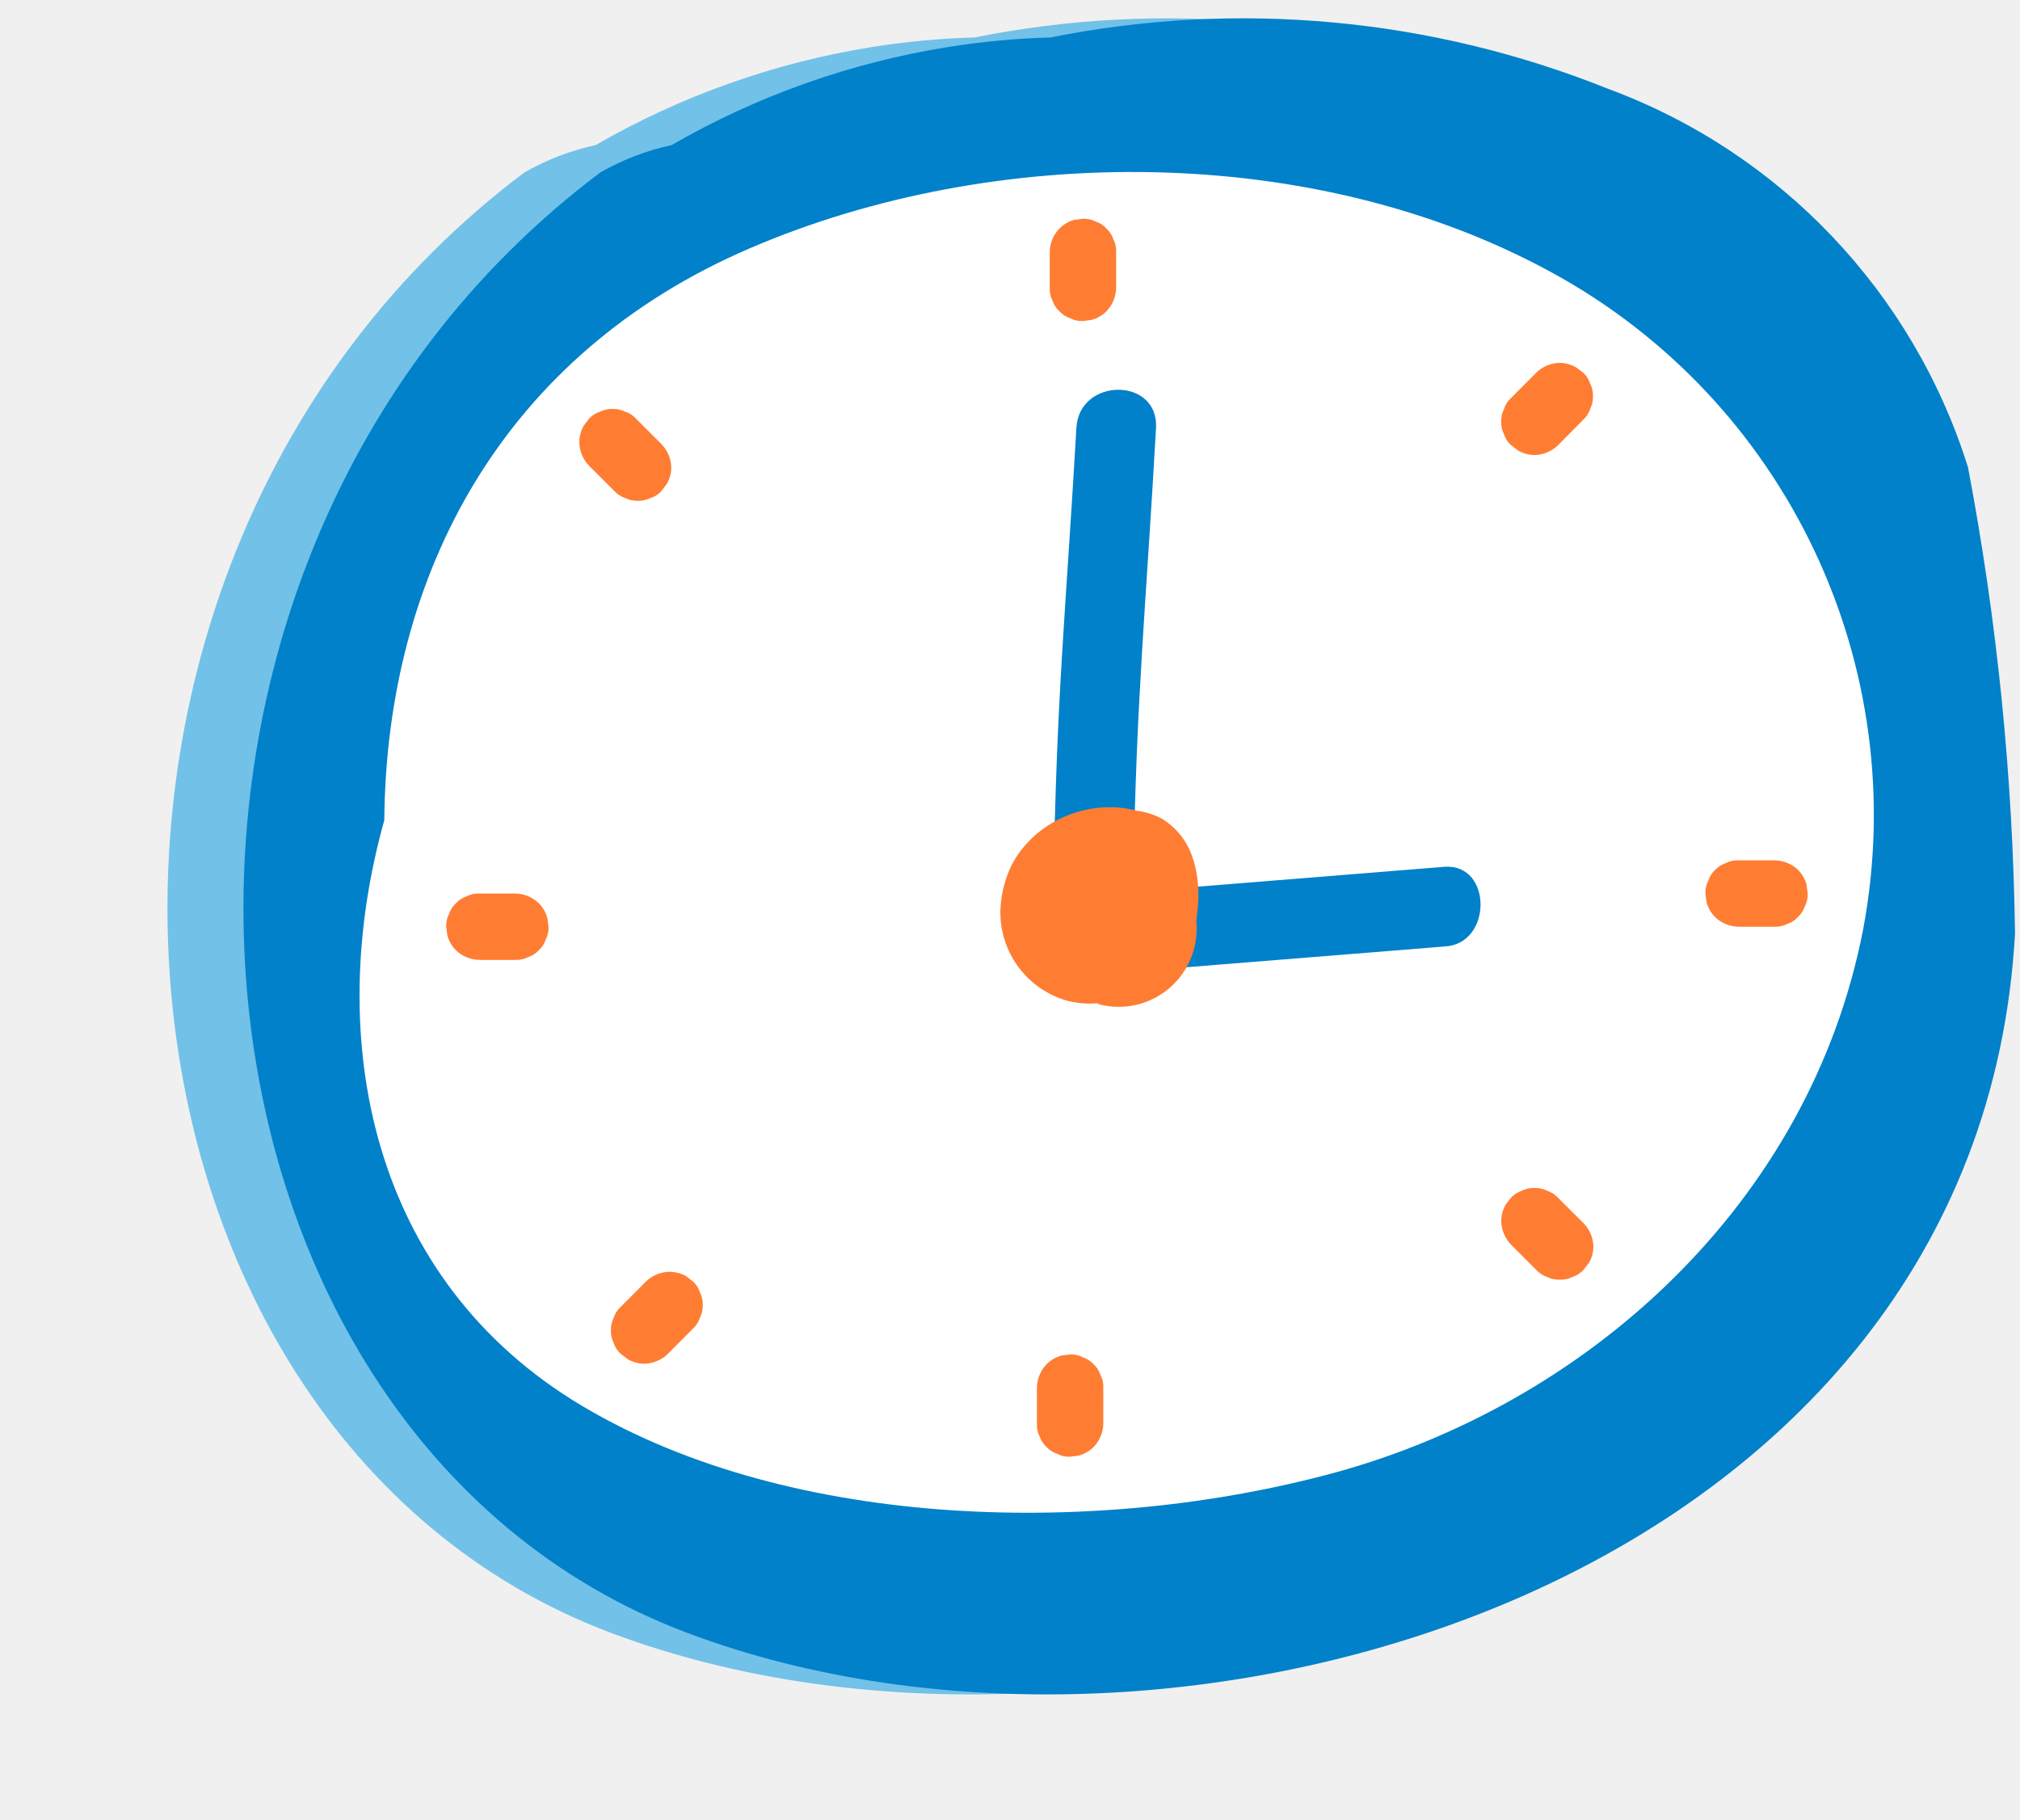
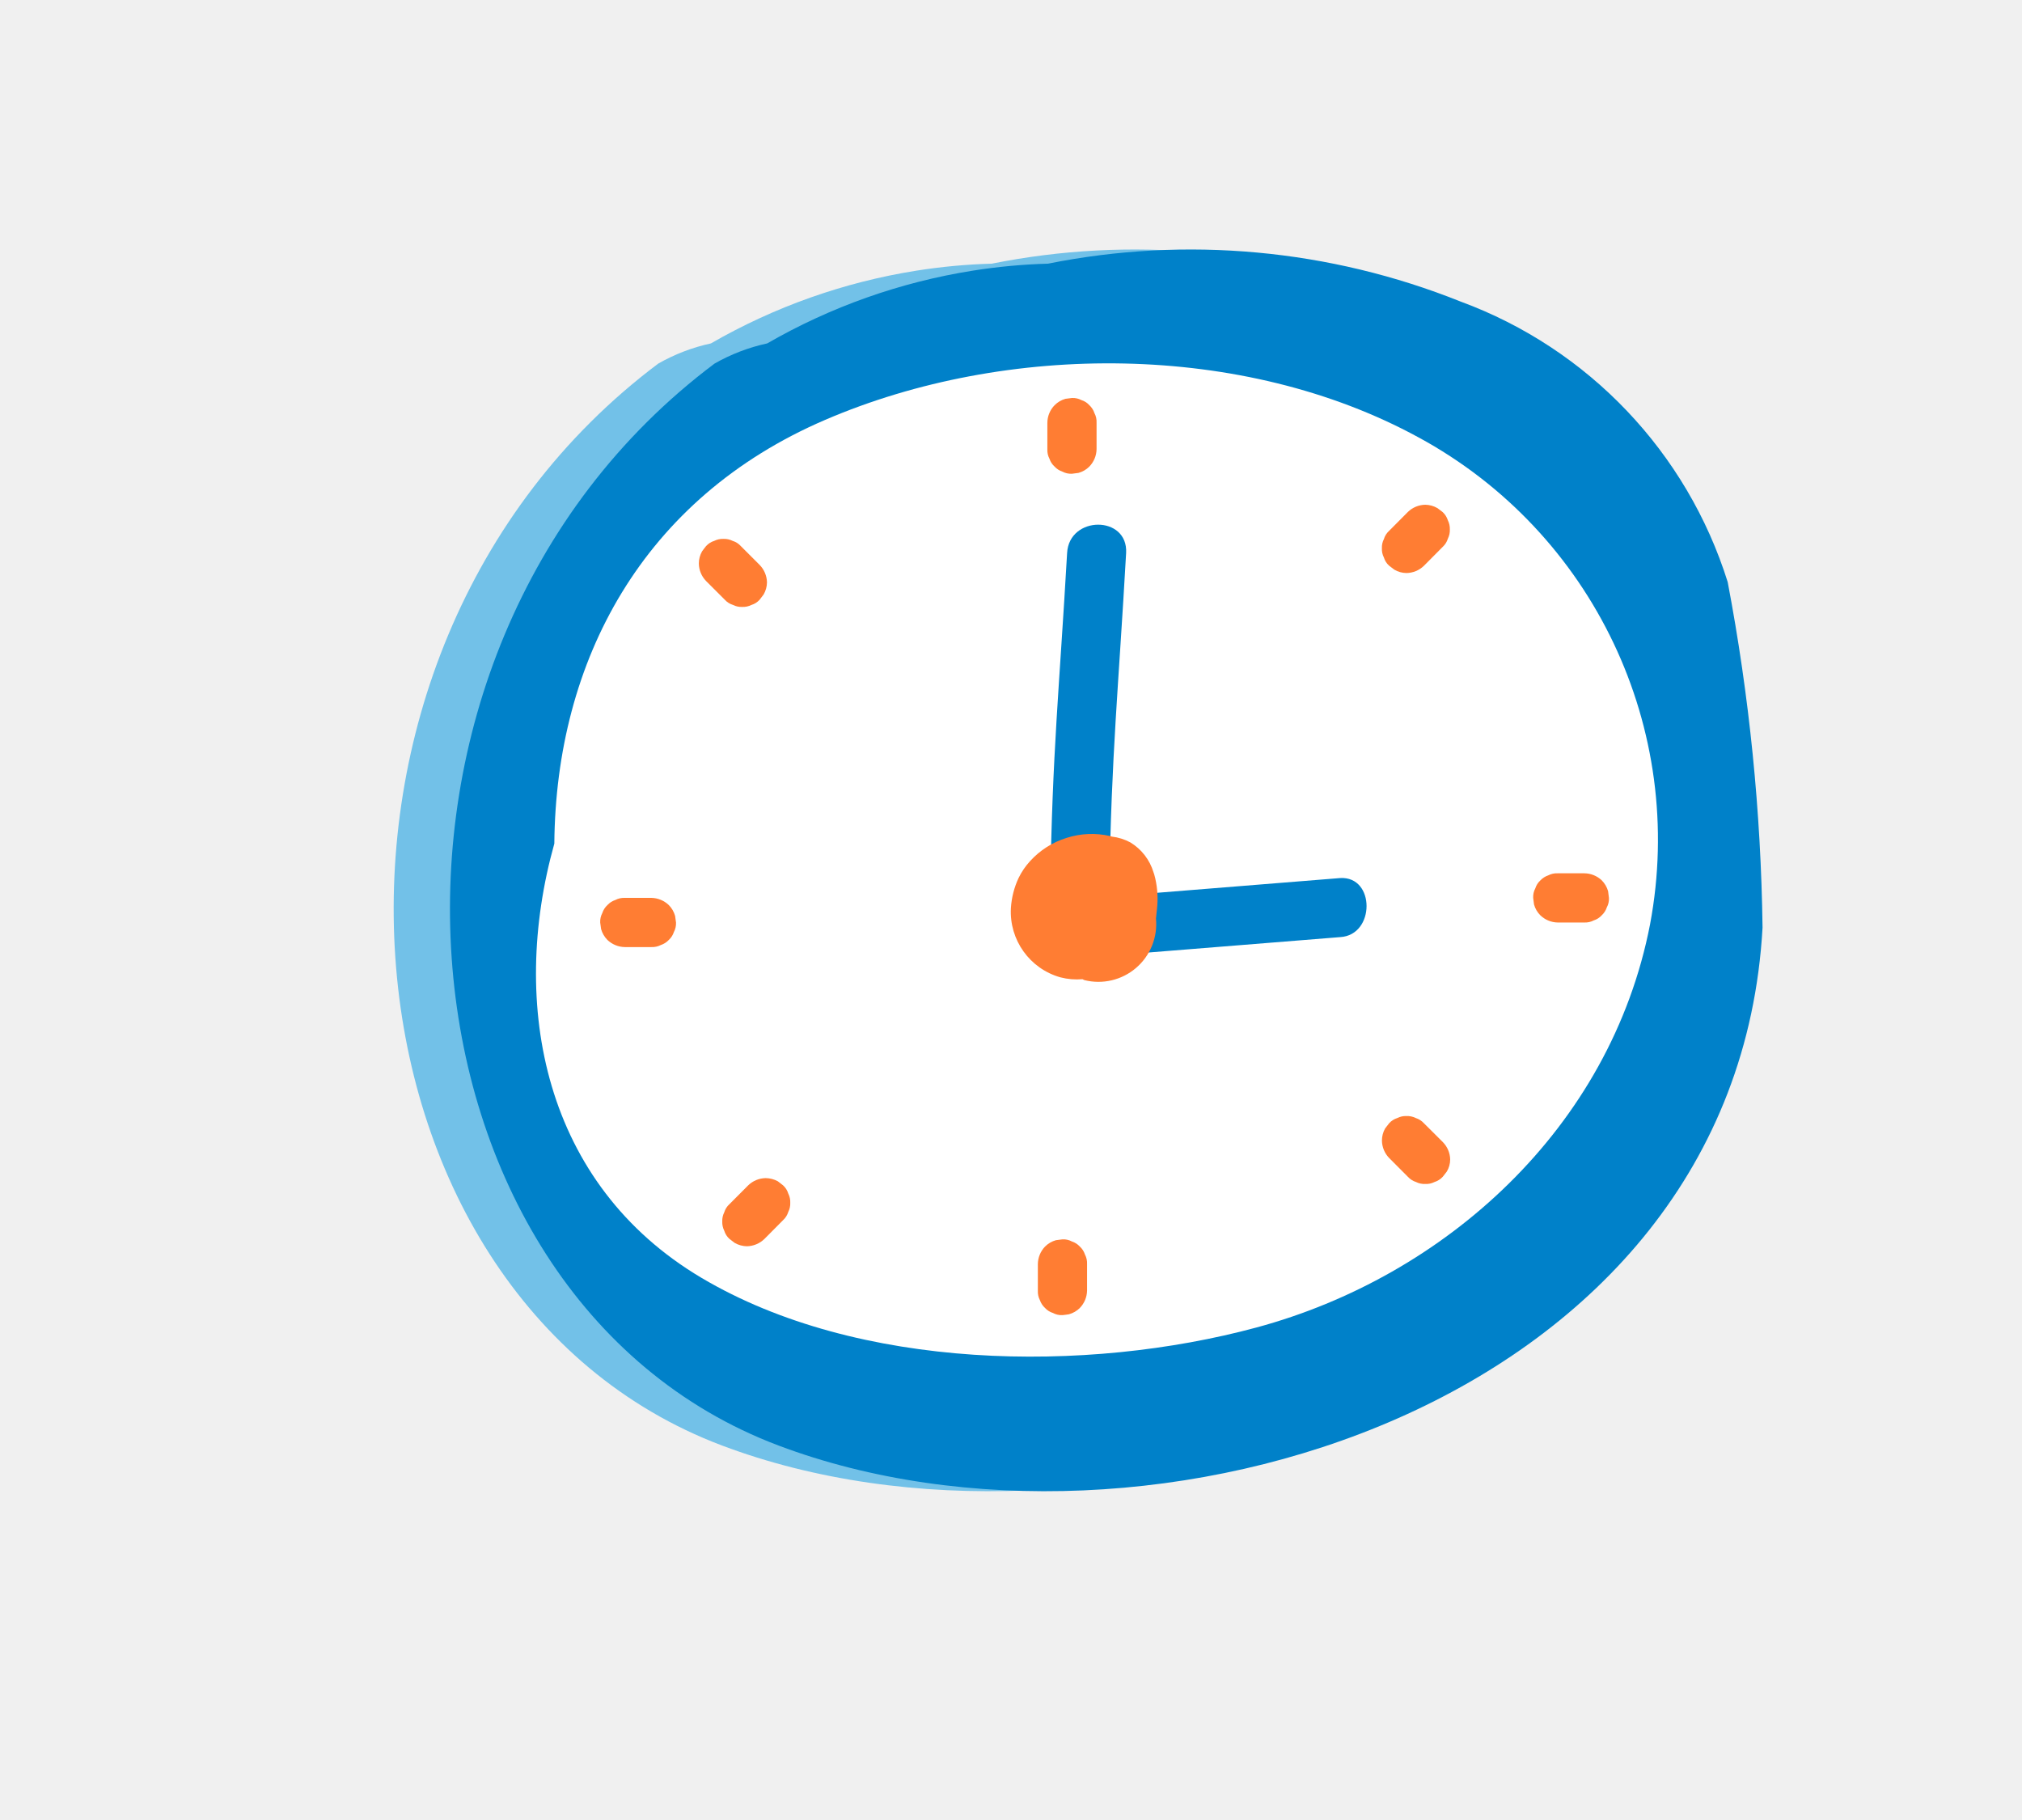
- <svg xmlns="http://www.w3.org/2000/svg" width="44.411" height="40" viewBox="0 0 44.411 40">
+ <svg xmlns="http://www.w3.org/2000/svg" width="60" height="54" viewBox="0 0 60 54">
  <defs>
    <clipPath id="clip-path">
+       <rect id="Retângulo_468" data-name="Retângulo 468" width="60" height="54" transform="translate(337 1318)" fill="none" stroke="#707070" stroke-width="1" opacity="0.4" />
+     </clipPath>
+     <clipPath id="clip-path-2">
      <path id="Caminho_3930" data-name="Caminho 3930" d="M161.79-112.534H206.2v-40H161.79Z" transform="translate(0)" fill="none" />
    </clipPath>
  </defs>
-   <g id="alfabeto_r_e002_fim" transform="translate(-161.79 152.534)" clip-path="url(#clip-path)">
-     <g id="Grupo_2734" data-name="Grupo 2734" transform="translate(165.472 -152.129)">
-       <path id="Caminho_3916" data-name="Caminho 3916" d="M18.076,4.7a13.027,13.027,0,0,0-7.924-8.321A21.538,21.538,0,0,0-2.092-4.746a17.3,17.3,0,0,0-2.24.208A17.78,17.78,0,0,0-10.425-2.38a5.476,5.476,0,0,0-1.565.6c-11.53,8.656-9.9,27.65,1.894,32.1,10.907,4.111,28.407-1.156,29.2-15.367A59.076,59.076,0,0,0,18.076,4.7" transform="translate(19.839 5.164)" fill="#72c1e8" />
-     </g>
-     <g id="Grupo_2735" data-name="Grupo 2735" transform="translate(167.142 -152.129)">
-       <path id="Caminho_3917" data-name="Caminho 3917" d="M18.076,4.7a13.022,13.022,0,0,0-7.924-8.321A21.536,21.536,0,0,0-2.092-4.746a17.244,17.244,0,0,0-2.238.208A17.775,17.775,0,0,0-10.425-2.38a5.476,5.476,0,0,0-1.565.6c-11.53,8.656-9.9,27.65,1.9,32.1,10.9,4.111,28.407-1.156,29.2-15.367A59.076,59.076,0,0,0,18.076,4.7" transform="translate(19.839 5.164)" fill="#0081c9" />
-     </g>
-     <g id="Grupo_2736" data-name="Grupo 2736" transform="translate(169.694 -148.754)">
-       <path id="Caminho_3918" data-name="Caminho 3918" d="M12.484,1.047C7.292-1.787.266-1.787-5.117.527c-5.424,2.33-7.994,7.151-8.04,12.573-1.344,4.8-.313,10.11,4.367,12.885,4.646,2.756,11.417,2.838,16.472,1.472,5.575-1.506,10.5-5.9,11.675-11.96a13.585,13.585,0,0,0-6.872-14.45" transform="translate(13.702 1.149)" fill="#fff" />
-     </g>
-     <g id="Grupo_2737" data-name="Grupo 2737" transform="translate(184.95 -143.966)">
-       <path id="Caminho_3919" data-name="Caminho 3919" d="M.241.4c-.231,4.029-.44,5.9-.5,9.94a.876.876,0,0,0,1.751,0c.065-4.036.273-5.911.5-9.94C2.054-.724.3-.72.241.4" transform="translate(0.264 0.441)" fill="#0081c9" />
-     </g>
-     <g id="Grupo_2738" data-name="Grupo 2738" transform="translate(186.095 -133.483)">
-       <path id="Caminho_3920" data-name="Caminho 3920" d="M3.559,0-3.124.538c-1.04.059-1.045,1.812,0,1.751l6.683-.537C4.6,1.692,4.6-.06,3.559,0" transform="translate(3.906 0.001)" fill="#0081c9" />
-     </g>
-     <g id="Grupo_2739" data-name="Grupo 2739" transform="translate(183.782 -134.79)">
-       <path id="Caminho_3921" data-name="Caminho 3921" d="M2.045.629c-.01-.04-.019-.08-.031-.12C2.008.488,2,.469,1.993.448a1.563,1.563,0,0,0-.688-.889A1.545,1.545,0,0,0,.757-.613C.738-.617.72-.626.7-.63A2.43,2.43,0,0,0-.585-.575,2.428,2.428,0,0,0-1.672.117a2.09,2.09,0,0,0-.34.5,2.471,2.471,0,0,0-.227.892A2.019,2.019,0,0,0-.77,3.563a1.96,1.96,0,0,0,.656.055c.019.008.036.021.055.027A1.715,1.715,0,0,0,2.066,1.82V1.814c.011-.092.021-.183.029-.273a2.71,2.71,0,0,0-.05-.912" transform="translate(2.244 0.691)" fill="#ff7d33" />
-     </g>
-     <g id="Grupo_2740" data-name="Grupo 2740" transform="translate(184.869 -147.726)">
-       <path id="Caminho_3922" data-name="Caminho 3922" d="M.666.214A.554.554,0,0,0,.515-.021.515.515,0,0,0,.28-.172.547.547,0,0,0,0-.235c-.065.01-.13.017-.195.025a.74.74,0,0,0-.321.189A.754.754,0,0,0-.731.5v.789a.551.551,0,0,0,.063.281A.536.536,0,0,0-.517,1.8a.554.554,0,0,0,.233.151A.553.553,0,0,0,0,2.013c.065-.008.13-.015.193-.025A.725.725,0,0,0,.515,1.8a.758.758,0,0,0,.214-.516V.5A.547.547,0,0,0,.666.214" transform="translate(0.731 0.235)" fill="#ff7d33" />
-     </g>
-     <g id="Grupo_2741" data-name="Grupo 2741" transform="translate(194.796 -144.554)">
-       <path id="Caminho_3923" data-name="Caminho 3923" d="M.933.478A.556.556,0,0,0,.992.205.565.565,0,0,0,.933-.068.564.564,0,0,0,.78-.311C.729-.351.675-.391.624-.429a.744.744,0,0,0-.361-.1.758.758,0,0,0-.516.214L-.81.245A.54.54,0,0,0-.965.49a.536.536,0,0,0-.059.273.54.54,0,0,0,.059.273.525.525,0,0,0,.155.243c.05.04.1.078.155.118a.722.722,0,0,0,.359.1.759.759,0,0,0,.518-.214L.78.721A.543.543,0,0,0,.933.478" transform="translate(1.024 0.525)" fill="#ff7d33" />
-     </g>
-     <g id="Grupo_2742" data-name="Grupo 2742" transform="translate(175.222 -124.579)">
-       <path id="Caminho_3924" data-name="Caminho 3924" d="M.934.478A.556.556,0,0,0,.993.205.553.553,0,0,0,.934-.066.536.536,0,0,0,.779-.311c-.052-.04-.1-.078-.155-.12A.77.77,0,0,0,.263-.525a.762.762,0,0,0-.518.214L-.811.247A.531.531,0,0,0-.966.49a.558.558,0,0,0-.059.271.568.568,0,0,0,.059.275.541.541,0,0,0,.155.243c.052.038.105.08.155.118a.75.75,0,0,0,.361.1.767.767,0,0,0,.518-.214L.779.723A.546.546,0,0,0,.934.478" transform="translate(1.025 0.525)" fill="#ff7d33" />
-     </g>
-     <g id="Grupo_2743" data-name="Grupo 2743" transform="translate(194.797 -126.421)">
-       <path id="Caminho_3925" data-name="Caminho 3925" d="M.478.028A.568.568,0,0,0,.2-.031.553.553,0,0,0-.068.028.547.547,0,0,0-.311.183c-.042.052-.08.1-.12.155A.729.729,0,0,0-.525.7a.757.757,0,0,0,.214.514l.556.558a.557.557,0,0,0,.243.155.543.543,0,0,0,.273.057.534.534,0,0,0,.273-.057.563.563,0,0,0,.245-.155L1.4,1.617a.7.7,0,0,0,.1-.359A.757.757,0,0,0,1.279.739L.721.183A.557.557,0,0,0,.478.028" transform="translate(0.525 0.031)" fill="#ff7d33" />
-     </g>
-     <g id="Grupo_2744" data-name="Grupo 2744" transform="translate(174.527 -143.545)">
-       <path id="Caminho_3926" data-name="Caminho 3926" d="M.478.028A.556.556,0,0,0,.205-.031.56.56,0,0,0-.068.028.541.541,0,0,0-.311.183c-.04.052-.08.1-.118.155A.729.729,0,0,0-.525.7a.762.762,0,0,0,.214.518l.556.556a.546.546,0,0,0,.245.155.553.553,0,0,0,.271.059.568.568,0,0,0,.275-.059.541.541,0,0,0,.243-.155c.038-.052.078-.105.118-.155a.729.729,0,0,0,.1-.361A.763.763,0,0,0,1.279.741L.721.183A.531.531,0,0,0,.478.028" transform="translate(0.525 0.031)" fill="#ff7d33" />
-     </g>
-     <g id="Grupo_2745" data-name="Grupo 2745" transform="translate(184.587 -122.762)">
-       <path id="Caminho_3927" data-name="Caminho 3927" d="M.666.214A.549.549,0,0,0,.515-.021.554.554,0,0,0,.28-.172.533.533,0,0,0,0-.235c-.065.01-.13.017-.195.025a.739.739,0,0,0-.323.189A.761.761,0,0,0-.731.5v.789a.55.55,0,0,0,.061.281A.572.572,0,0,0-.519,1.8a.532.532,0,0,0,.235.149A.535.535,0,0,0,0,2.013C.064,2.005.127,2,.192,1.988A.735.735,0,0,0,.515,1.8a.758.758,0,0,0,.214-.516V.5A.551.551,0,0,0,.666.214" transform="translate(0.731 0.235)" fill="#ff7d33" />
-     </g>
-     <g id="Grupo_2746" data-name="Grupo 2746" transform="translate(199.285 -133.623)">
-       <path id="Caminho_3928" data-name="Caminho 3928" d="M.858.666A.531.531,0,0,0,1.093.515.554.554,0,0,0,1.244.28.529.529,0,0,0,1.307,0C1.3-.066,1.29-.131,1.282-.2a.739.739,0,0,0-.189-.323A.761.761,0,0,0,.577-.731H-.213A.55.55,0,0,0-.494-.67a.572.572,0,0,0-.235.151.532.532,0,0,0-.149.235A.535.535,0,0,0-.941,0c.008.065.015.13.025.193A.725.725,0,0,0-.729.515.758.758,0,0,0-.213.729H.577A.551.551,0,0,0,.858.666" transform="translate(0.941 0.731)" fill="#ff7d33" />
-     </g>
-     <g id="Grupo_2747" data-name="Grupo 2747" transform="translate(171.6 -132.894)">
-       <path id="Caminho_3929" data-name="Caminho 3929" d="M.858.667A.572.572,0,0,0,1.094.516.554.554,0,0,0,1.245.281.554.554,0,0,0,1.308,0C1.3-.065,1.29-.13,1.281-.195a.735.735,0,0,0-.187-.323A.767.767,0,0,0,.578-.732H-.212a.551.551,0,0,0-.281.063.554.554,0,0,0-.235.151.554.554,0,0,0-.151.235A.551.551,0,0,0-.942,0c.01.065.017.13.027.195A.746.746,0,0,0-.728.516.765.765,0,0,0-.212.728H.578A.566.566,0,0,0,.858.667" transform="translate(0.942 0.732)" fill="#ff7d33" />
+   <g id="alfabeto_r_e002_fim" transform="translate(-337 -1318)" clip-path="url(#clip-path)">
+     <g id="alfabeto_r_e002_fim-2" data-name="alfabeto_r_e002_fim" transform="translate(183.21 1477.534)" clip-path="url(#clip-path-2)">
+       <g id="Grupo_2734" data-name="Grupo 2734" transform="translate(165.472 -152.129)">
+         <path id="Caminho_3916" data-name="Caminho 3916" d="M18.076,4.7a13.027,13.027,0,0,0-7.924-8.321A21.538,21.538,0,0,0-2.092-4.746a17.3,17.3,0,0,0-2.24.208A17.78,17.78,0,0,0-10.425-2.38a5.476,5.476,0,0,0-1.565.6c-11.53,8.656-9.9,27.65,1.894,32.1,10.907,4.111,28.407-1.156,29.2-15.367A59.076,59.076,0,0,0,18.076,4.7" transform="translate(19.839 5.164)" fill="#72c1e8" />
+       </g>
+       <g id="Grupo_2735" data-name="Grupo 2735" transform="translate(167.142 -152.129)">
+         <path id="Caminho_3917" data-name="Caminho 3917" d="M18.076,4.7a13.022,13.022,0,0,0-7.924-8.321A21.536,21.536,0,0,0-2.092-4.746a17.244,17.244,0,0,0-2.238.208A17.775,17.775,0,0,0-10.425-2.38a5.476,5.476,0,0,0-1.565.6c-11.53,8.656-9.9,27.65,1.9,32.1,10.9,4.111,28.407-1.156,29.2-15.367A59.076,59.076,0,0,0,18.076,4.7" transform="translate(19.839 5.164)" fill="#0081c9" />
+       </g>
+       <g id="Grupo_2736" data-name="Grupo 2736" transform="translate(169.694 -148.754)">
+         <path id="Caminho_3918" data-name="Caminho 3918" d="M12.484,1.047C7.292-1.787.266-1.787-5.117.527c-5.424,2.33-7.994,7.151-8.04,12.573-1.344,4.8-.313,10.11,4.367,12.885,4.646,2.756,11.417,2.838,16.472,1.472,5.575-1.506,10.5-5.9,11.675-11.96a13.585,13.585,0,0,0-6.872-14.45" transform="translate(13.702 1.149)" fill="#fff" />
+       </g>
+       <g id="Grupo_2737" data-name="Grupo 2737" transform="translate(184.95 -143.966)">
+         <path id="Caminho_3919" data-name="Caminho 3919" d="M.241.4c-.231,4.029-.44,5.9-.5,9.94a.876.876,0,0,0,1.751,0c.065-4.036.273-5.911.5-9.94C2.054-.724.3-.72.241.4" transform="translate(0.264 0.441)" fill="#0081c9" />
+       </g>
+       <g id="Grupo_2738" data-name="Grupo 2738" transform="translate(186.095 -133.483)">
+         <path id="Caminho_3920" data-name="Caminho 3920" d="M3.559,0-3.124.538c-1.04.059-1.045,1.812,0,1.751l6.683-.537C4.6,1.692,4.6-.06,3.559,0" transform="translate(3.906 0.001)" fill="#0081c9" />
+       </g>
+       <g id="Grupo_2739" data-name="Grupo 2739" transform="translate(183.782 -134.79)">
+         <path id="Caminho_3921" data-name="Caminho 3921" d="M2.045.629c-.01-.04-.019-.08-.031-.12C2.008.488,2,.469,1.993.448a1.563,1.563,0,0,0-.688-.889A1.545,1.545,0,0,0,.757-.613C.738-.617.72-.626.7-.63A2.43,2.43,0,0,0-.585-.575,2.428,2.428,0,0,0-1.672.117a2.09,2.09,0,0,0-.34.5,2.471,2.471,0,0,0-.227.892A2.019,2.019,0,0,0-.77,3.563a1.96,1.96,0,0,0,.656.055c.019.008.036.021.055.027A1.715,1.715,0,0,0,2.066,1.82V1.814c.011-.092.021-.183.029-.273a2.71,2.71,0,0,0-.05-.912" transform="translate(2.244 0.691)" fill="#ff7d33" />
+       </g>
+       <g id="Grupo_2740" data-name="Grupo 2740" transform="translate(184.869 -147.726)">
+         <path id="Caminho_3922" data-name="Caminho 3922" d="M.666.214A.554.554,0,0,0,.515-.021.515.515,0,0,0,.28-.172.547.547,0,0,0,0-.235c-.065.01-.13.017-.195.025a.74.74,0,0,0-.321.189A.754.754,0,0,0-.731.5v.789a.551.551,0,0,0,.063.281A.536.536,0,0,0-.517,1.8a.554.554,0,0,0,.233.151A.553.553,0,0,0,0,2.013c.065-.008.13-.015.193-.025A.725.725,0,0,0,.515,1.8a.758.758,0,0,0,.214-.516V.5A.547.547,0,0,0,.666.214" transform="translate(0.731 0.235)" fill="#ff7d33" />
+       </g>
+       <g id="Grupo_2741" data-name="Grupo 2741" transform="translate(194.796 -144.554)">
+         <path id="Caminho_3923" data-name="Caminho 3923" d="M.933.478A.556.556,0,0,0,.992.205.565.565,0,0,0,.933-.068.564.564,0,0,0,.78-.311C.729-.351.675-.391.624-.429a.744.744,0,0,0-.361-.1.758.758,0,0,0-.516.214L-.81.245A.54.54,0,0,0-.965.49a.536.536,0,0,0-.059.273.54.54,0,0,0,.059.273.525.525,0,0,0,.155.243c.05.04.1.078.155.118a.722.722,0,0,0,.359.1.759.759,0,0,0,.518-.214L.78.721A.543.543,0,0,0,.933.478" transform="translate(1.024 0.525)" fill="#ff7d33" />
+       </g>
+       <g id="Grupo_2742" data-name="Grupo 2742" transform="translate(175.222 -124.579)">
+         <path id="Caminho_3924" data-name="Caminho 3924" d="M.934.478A.556.556,0,0,0,.993.205.553.553,0,0,0,.934-.066.536.536,0,0,0,.779-.311c-.052-.04-.1-.078-.155-.12A.77.77,0,0,0,.263-.525a.762.762,0,0,0-.518.214L-.811.247A.531.531,0,0,0-.966.49a.558.558,0,0,0-.059.271.568.568,0,0,0,.059.275.541.541,0,0,0,.155.243c.052.038.105.08.155.118a.75.75,0,0,0,.361.1.767.767,0,0,0,.518-.214L.779.723A.546.546,0,0,0,.934.478" transform="translate(1.025 0.525)" fill="#ff7d33" />
+       </g>
+       <g id="Grupo_2743" data-name="Grupo 2743" transform="translate(194.797 -126.421)">
+         <path id="Caminho_3925" data-name="Caminho 3925" d="M.478.028A.568.568,0,0,0,.2-.031.553.553,0,0,0-.068.028.547.547,0,0,0-.311.183c-.042.052-.08.1-.12.155A.729.729,0,0,0-.525.7a.757.757,0,0,0,.214.514l.556.558a.557.557,0,0,0,.243.155.543.543,0,0,0,.273.057.534.534,0,0,0,.273-.057.563.563,0,0,0,.245-.155L1.4,1.617a.7.7,0,0,0,.1-.359A.757.757,0,0,0,1.279.739L.721.183A.557.557,0,0,0,.478.028" transform="translate(0.525 0.031)" fill="#ff7d33" />
+       </g>
+       <g id="Grupo_2744" data-name="Grupo 2744" transform="translate(174.527 -143.545)">
+         <path id="Caminho_3926" data-name="Caminho 3926" d="M.478.028A.556.556,0,0,0,.205-.031.56.56,0,0,0-.068.028.541.541,0,0,0-.311.183c-.04.052-.08.1-.118.155A.729.729,0,0,0-.525.7a.762.762,0,0,0,.214.518l.556.556a.546.546,0,0,0,.245.155.553.553,0,0,0,.271.059.568.568,0,0,0,.275-.059.541.541,0,0,0,.243-.155c.038-.052.078-.105.118-.155a.729.729,0,0,0,.1-.361A.763.763,0,0,0,1.279.741L.721.183A.531.531,0,0,0,.478.028" transform="translate(0.525 0.031)" fill="#ff7d33" />
+       </g>
+       <g id="Grupo_2745" data-name="Grupo 2745" transform="translate(184.587 -122.762)">
+         <path id="Caminho_3927" data-name="Caminho 3927" d="M.666.214A.549.549,0,0,0,.515-.021.554.554,0,0,0,.28-.172.533.533,0,0,0,0-.235c-.065.01-.13.017-.195.025a.739.739,0,0,0-.323.189A.761.761,0,0,0-.731.5v.789a.55.55,0,0,0,.061.281A.572.572,0,0,0-.519,1.8a.532.532,0,0,0,.235.149A.535.535,0,0,0,0,2.013C.064,2.005.127,2,.192,1.988A.735.735,0,0,0,.515,1.8a.758.758,0,0,0,.214-.516V.5A.551.551,0,0,0,.666.214" transform="translate(0.731 0.235)" fill="#ff7d33" />
+       </g>
+       <g id="Grupo_2746" data-name="Grupo 2746" transform="translate(199.285 -133.623)">
+         <path id="Caminho_3928" data-name="Caminho 3928" d="M.858.666A.531.531,0,0,0,1.093.515.554.554,0,0,0,1.244.28.529.529,0,0,0,1.307,0C1.3-.066,1.29-.131,1.282-.2a.739.739,0,0,0-.189-.323A.761.761,0,0,0,.577-.731H-.213A.55.55,0,0,0-.494-.67a.572.572,0,0,0-.235.151.532.532,0,0,0-.149.235A.535.535,0,0,0-.941,0c.008.065.015.13.025.193A.725.725,0,0,0-.729.515.758.758,0,0,0-.213.729H.577A.551.551,0,0,0,.858.666" transform="translate(0.941 0.731)" fill="#ff7d33" />
+       </g>
+       <g id="Grupo_2747" data-name="Grupo 2747" transform="translate(171.6 -132.894)">
+         <path id="Caminho_3929" data-name="Caminho 3929" d="M.858.667A.572.572,0,0,0,1.094.516.554.554,0,0,0,1.245.281.554.554,0,0,0,1.308,0C1.3-.065,1.29-.13,1.281-.195a.735.735,0,0,0-.187-.323A.767.767,0,0,0,.578-.732H-.212a.551.551,0,0,0-.281.063.554.554,0,0,0-.235.151.554.554,0,0,0-.151.235A.551.551,0,0,0-.942,0c.01.065.017.13.027.195A.746.746,0,0,0-.728.516.765.765,0,0,0-.212.728H.578A.566.566,0,0,0,.858.667" transform="translate(0.942 0.732)" fill="#ff7d33" />
+       </g>
    </g>
  </g>
</svg>
